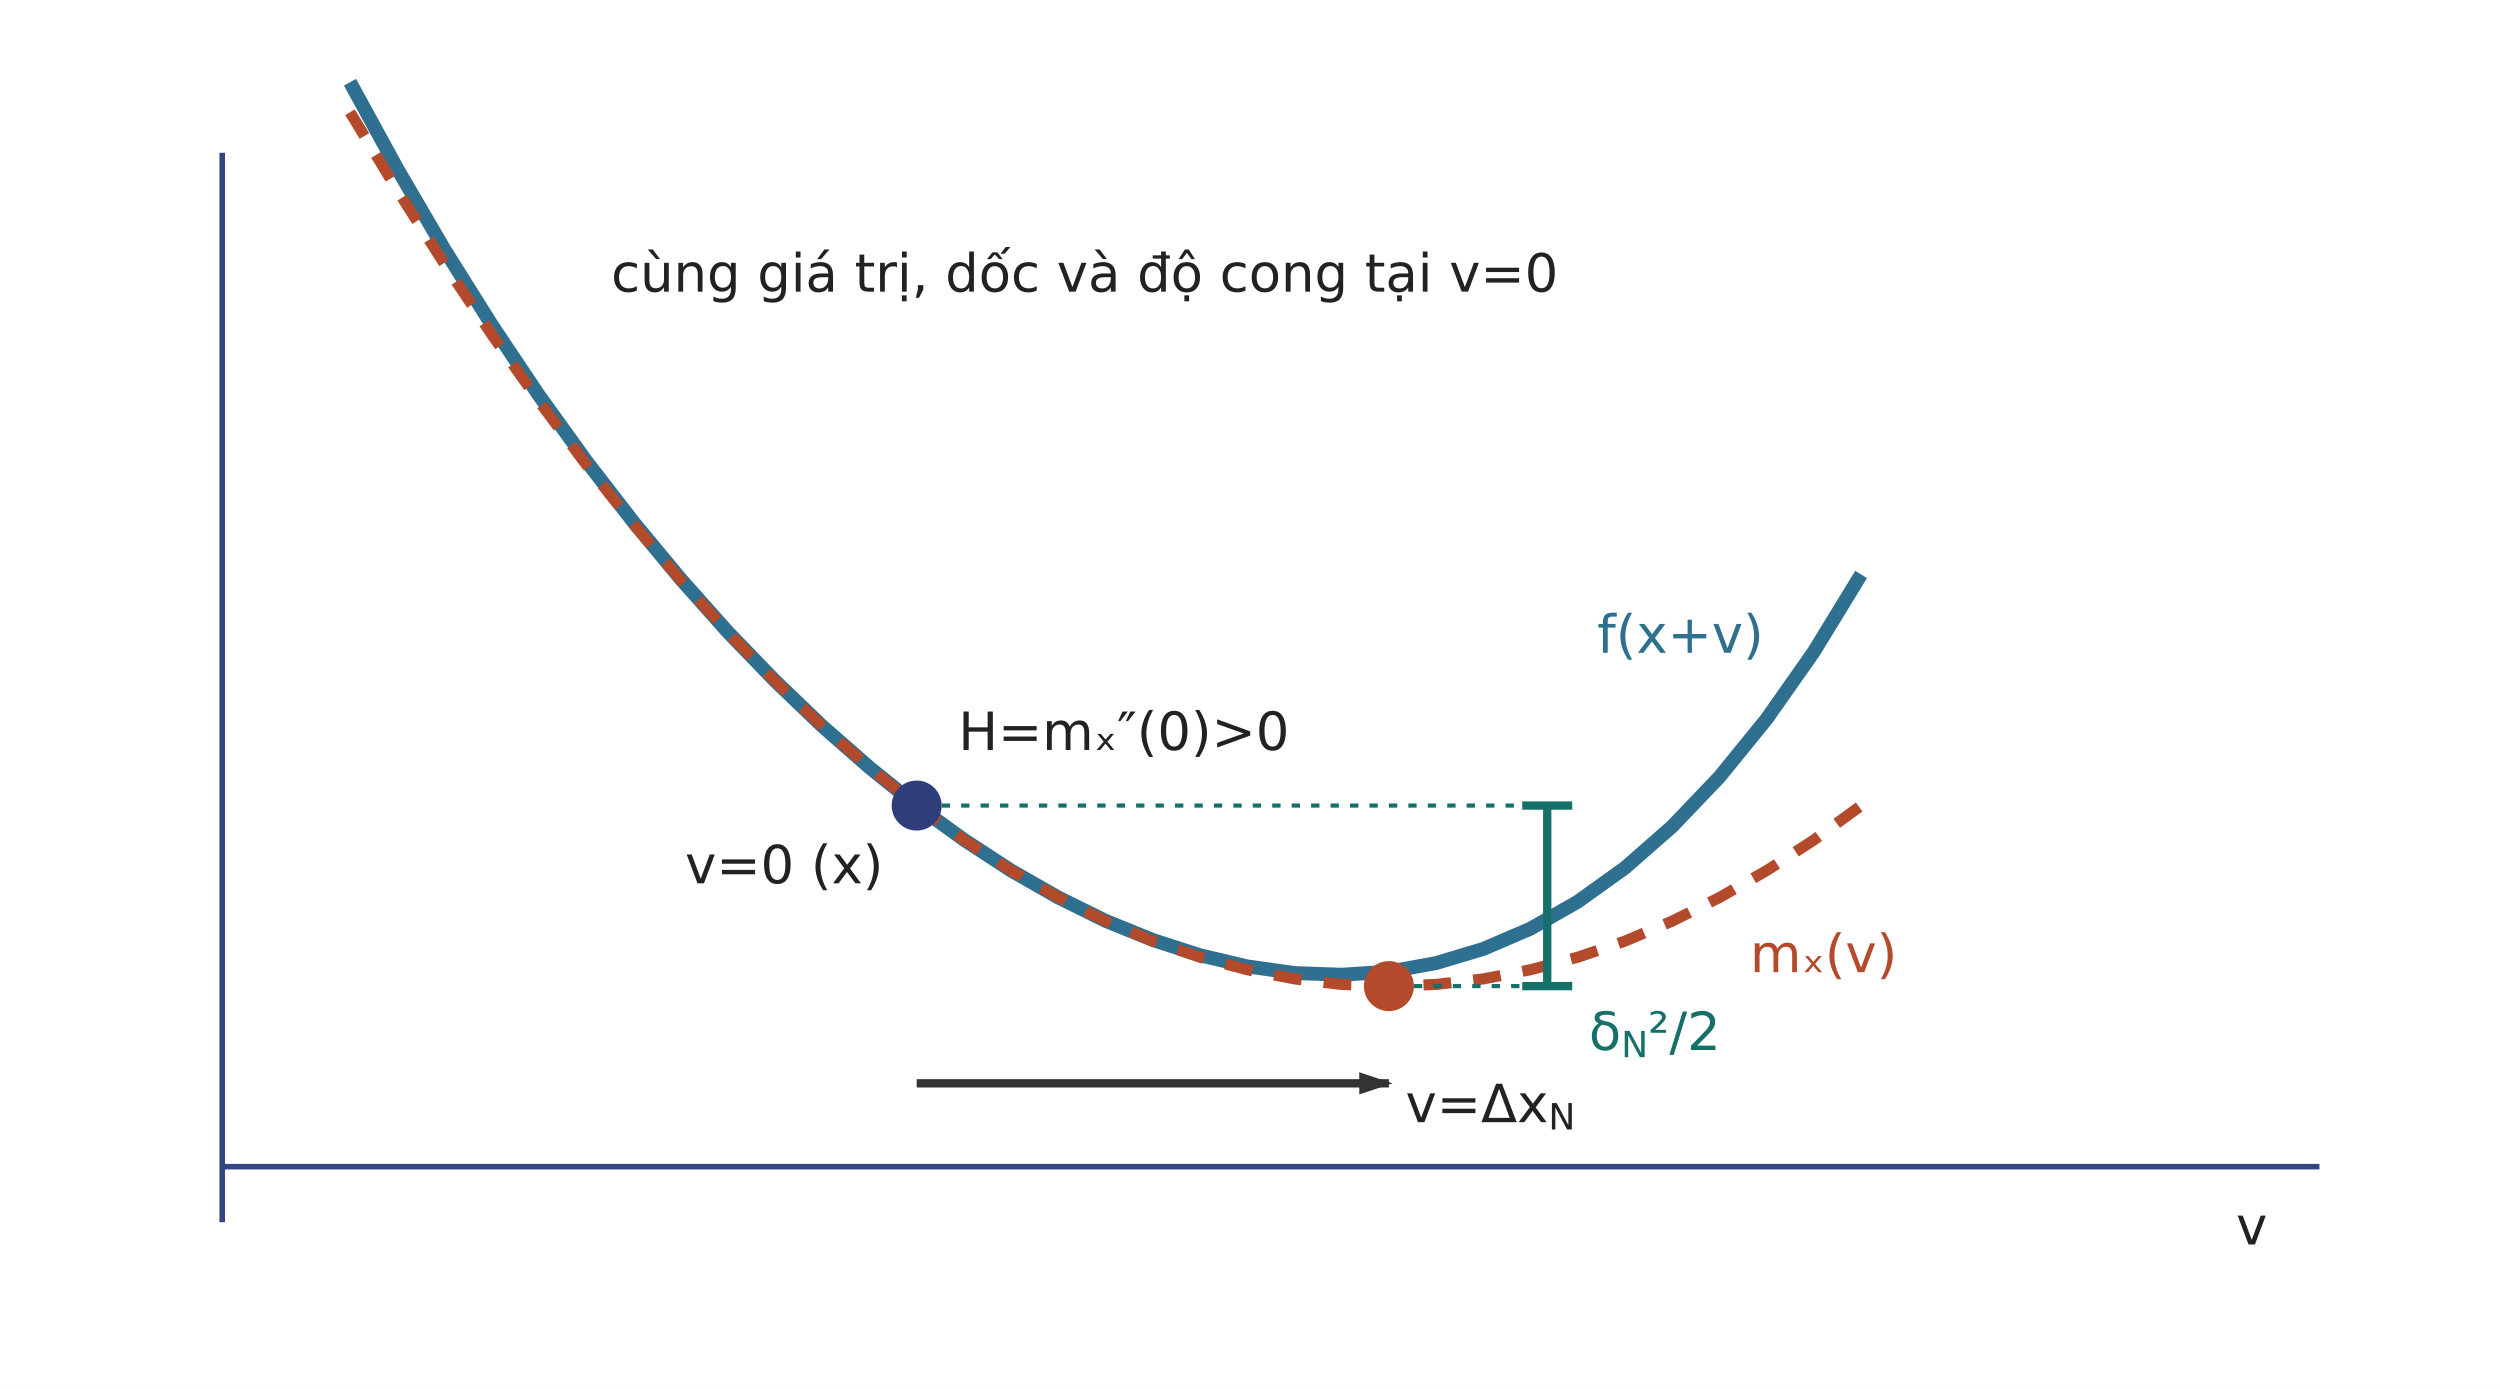
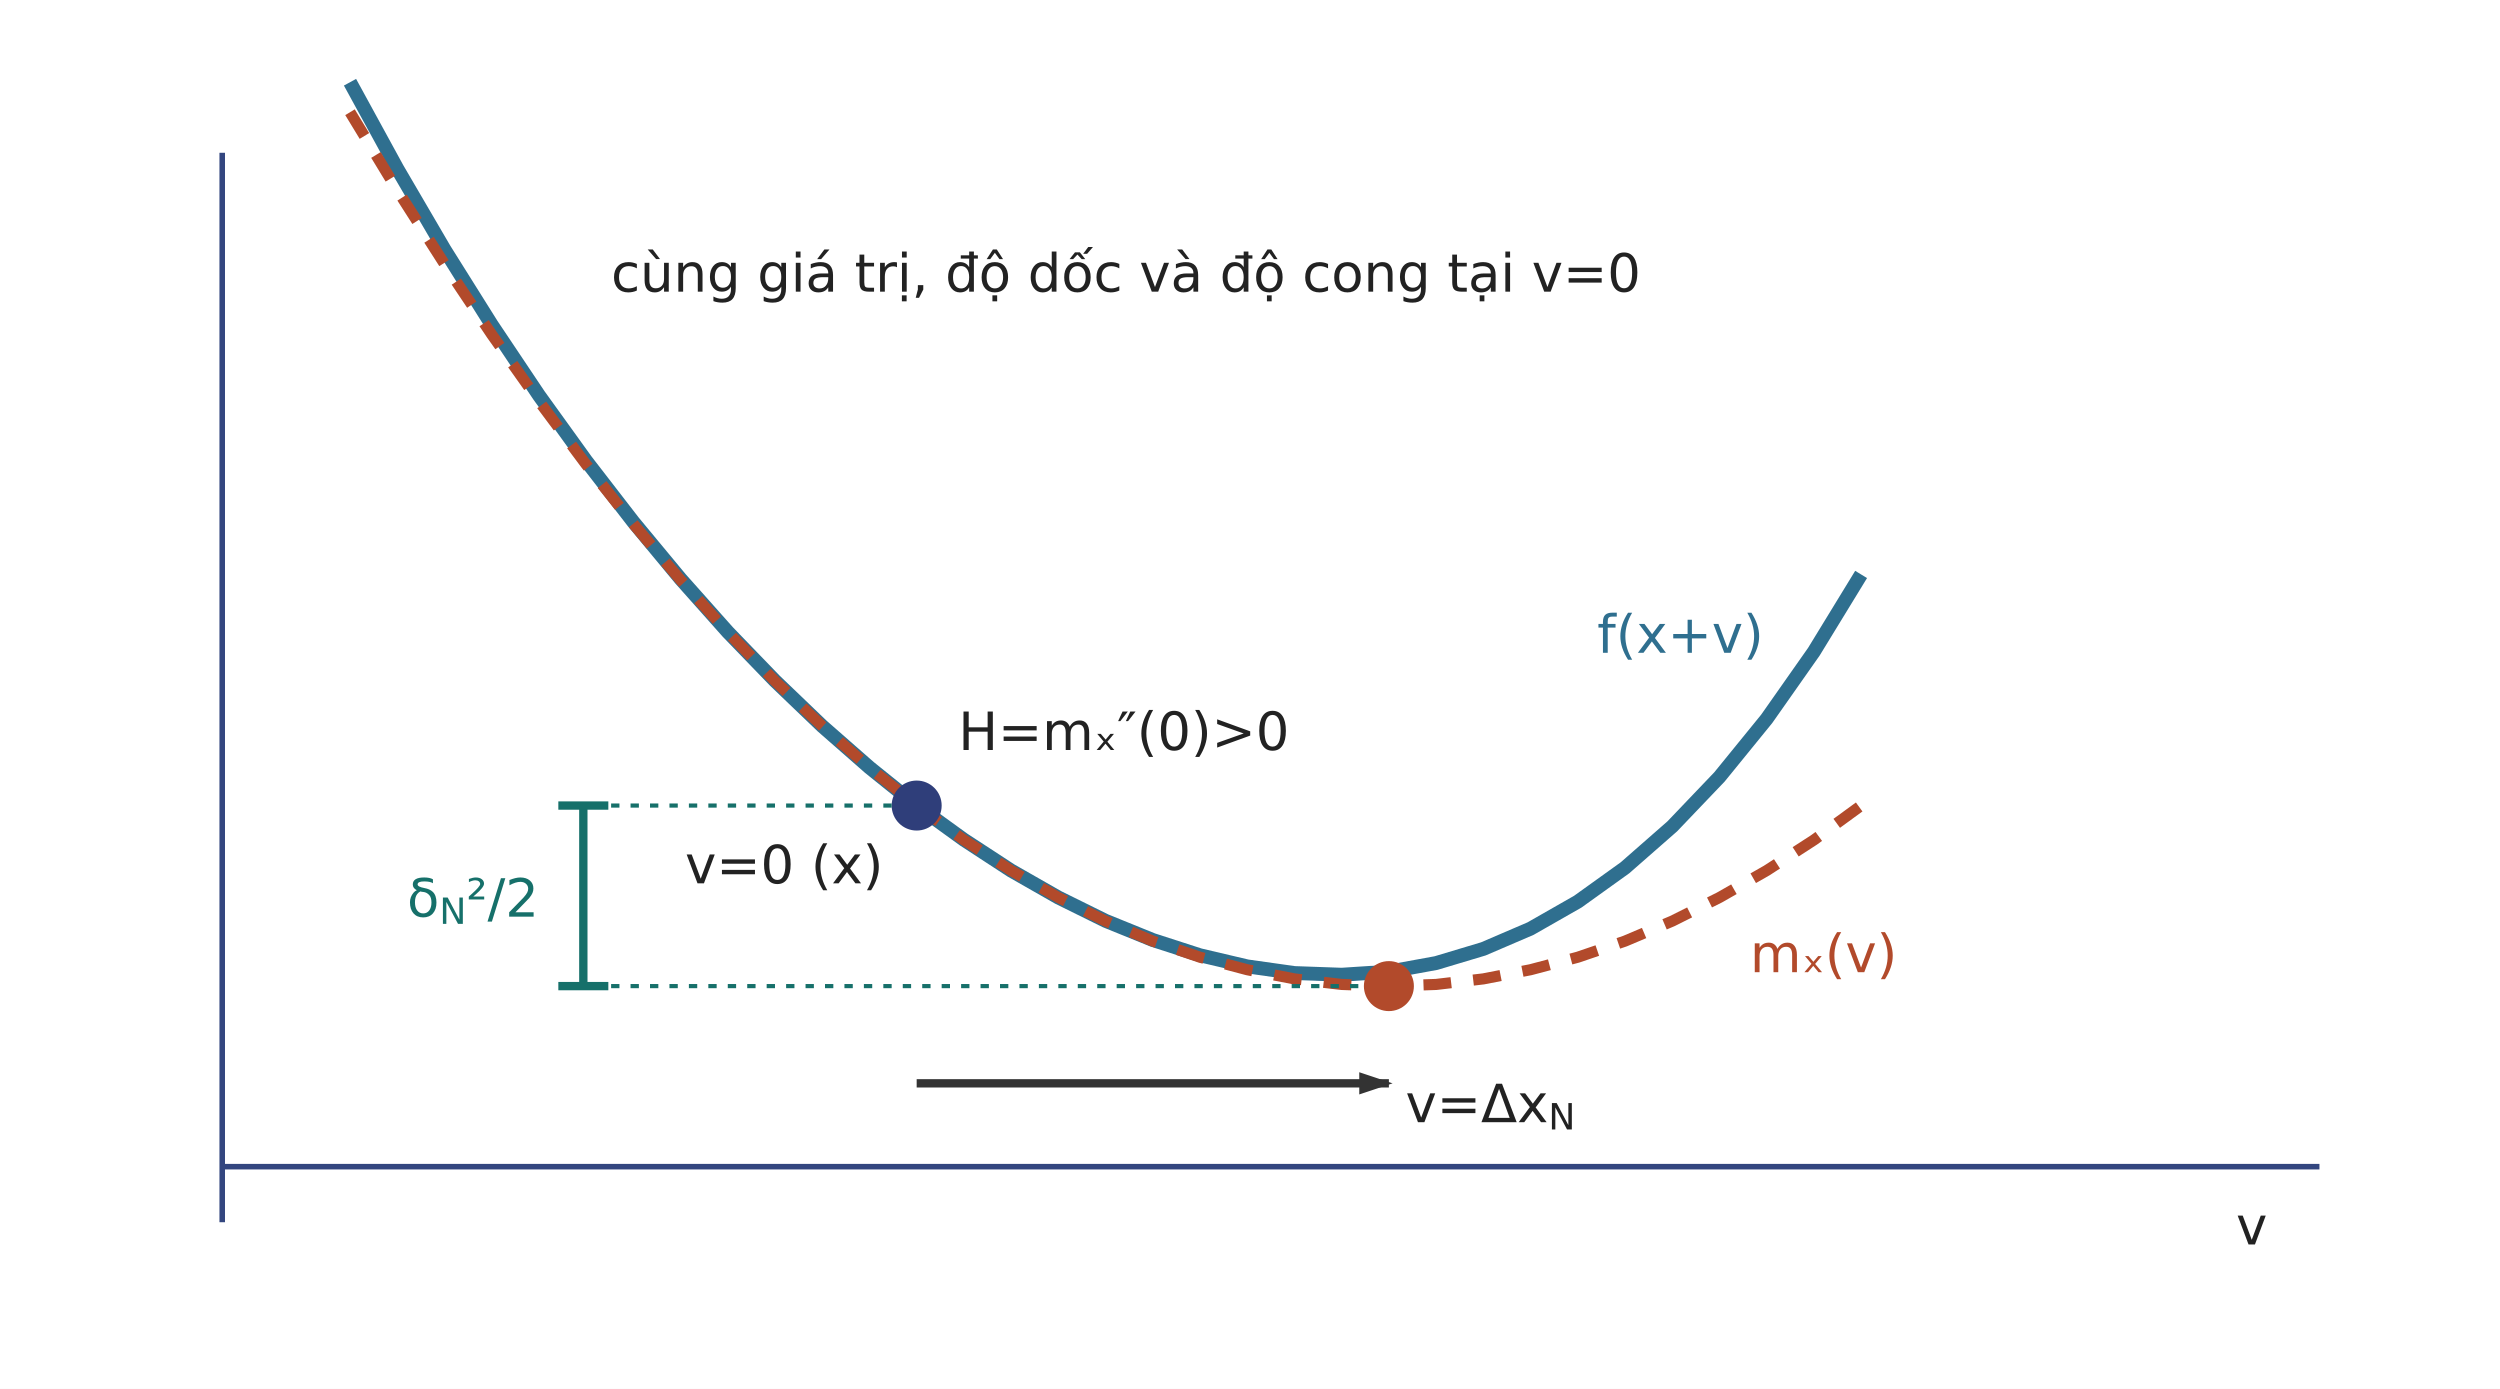
- <svg xmlns="http://www.w3.org/2000/svg" width="900" height="500" viewBox="0 0 900 500" role="img" aria-labelledby="title desc" font-family="DejaVu Sans">
+ <svg xmlns="http://www.w3.org/2000/svg" viewBox="0 0 900 500" role="img" aria-labelledby="title desc" font-family="DejaVu Sans">
  <rect width="900" height="500" fill="#fff" />
  <g stroke="#33467f" stroke-width="2">
    <line x1="80" y1="420" x2="835" y2="420" />
    <line x1="80" y1="55" x2="80" y2="440" />
  </g>
  <polyline points="126.0,29.6 143.0,60.7 160.0,89.8 177.0,116.9 194.0,142.3 211.0,165.9 228.0,187.9 245.0,208.4 262.0,227.5 279.0,245.1 296.0,261.4 313.0,276.3 330.0,290.0 347.0,302.3 364.0,313.4 381.0,323.1 398.0,331.5 415.0,338.4 432.0,343.9 449.0,347.9 466.0,350.3 483.0,350.9 500.0,349.8 517.0,346.7 534.0,341.6 551.0,334.3 568.0,324.6 585.0,312.4 602.0,297.5 619.0,279.7 636.0,258.8 653.0,234.6 670.0,206.8" fill="none" stroke="#2f6f8f" stroke-width="5" />
  <polyline points="126.0,40.4 143.0,68.4 160.0,95.0 177.0,120.4 194.0,144.4 211.0,167.2 228.0,188.6 245.0,208.8 262.0,227.6 279.0,245.2 296.0,261.4 313.0,276.4 330.0,290.0 347.0,302.4 364.0,313.4 381.0,323.1 398.0,331.6 415.0,338.8 432.0,344.6 449.0,349.1 466.0,352.4 483.0,354.4 500.0,355.0 517.0,354.4 534.0,352.4 551.0,349.1 568.0,344.6 585.0,338.8 602.0,331.6 619.0,323.1 636.0,313.4 653.0,302.4 670.0,290.0" fill="none" stroke="#b24a2b" stroke-width="4" stroke-dasharray="10 8" />
  <circle cx="330" cy="290" r="9" fill="#2f3e7a" />
  <circle cx="500" cy="355" r="9" fill="#b24a2b" />
  <line x1="330" y1="390" x2="500" y2="390" stroke="#333" stroke-width="3" marker-end="url(#arrow)" />
-   <path d="M339 290H548 M509 355H548" fill="none" stroke="#16706a" stroke-width="1.5" stroke-dasharray="3 4" />
-   <path d="M548 290h18M557 290v65M548 355h18" fill="none" stroke="#16706a" stroke-width="3" />
+   <path d="M321 290H210 M489 355H210" fill="none" stroke="#16706a" stroke-width="1.5" stroke-dasharray="3 4" />
+   <path d="M201 290h18M210 290v65M201 355h18" fill="none" stroke="#16706a" stroke-width="3" />
  <defs>
    <marker id="arrow" viewBox="0 0 9 6" markerWidth="4" markerHeight="3" refX="8" refY="3" orient="auto">
      <path d="M0,0 L0,6 L9,3 z" fill="#333" />
    </marker>
  </defs>
  <g font-size="19" fill="#222">
    <text x="318" y="318" text-anchor="end">v=0 (x)</text>
    <text x="506" y="404">v=Δx<tspan baseline-shift="sub" font-size="13">N</tspan>
    </text>
    <text x="575" y="235" fill="#2f6f8f">f(x+v)</text>
    <text x="630" y="350" fill="#b24a2b">mₓ(v)</text>
-     <text x="220" y="105">cùng giá trị, dốc và độ cong tại v=0</text>
+     <text x="220" y="105">cùng giá trị, độ dốc và độ cong tại v=0</text>
    <text x="345" y="270">H=mₓ″(0)&gt;0</text>
-     <text x="572" y="378" fill="#16706a">δ<tspan baseline-shift="sub" font-size="13">N</tspan>²/2</text>
+     <text x="194" y="330" fill="#16706a" text-anchor="end">δ<tspan baseline-shift="sub" font-size="13">N</tspan>²/2</text>
    <text x="805" y="448">v</text>
  </g>
</svg>
